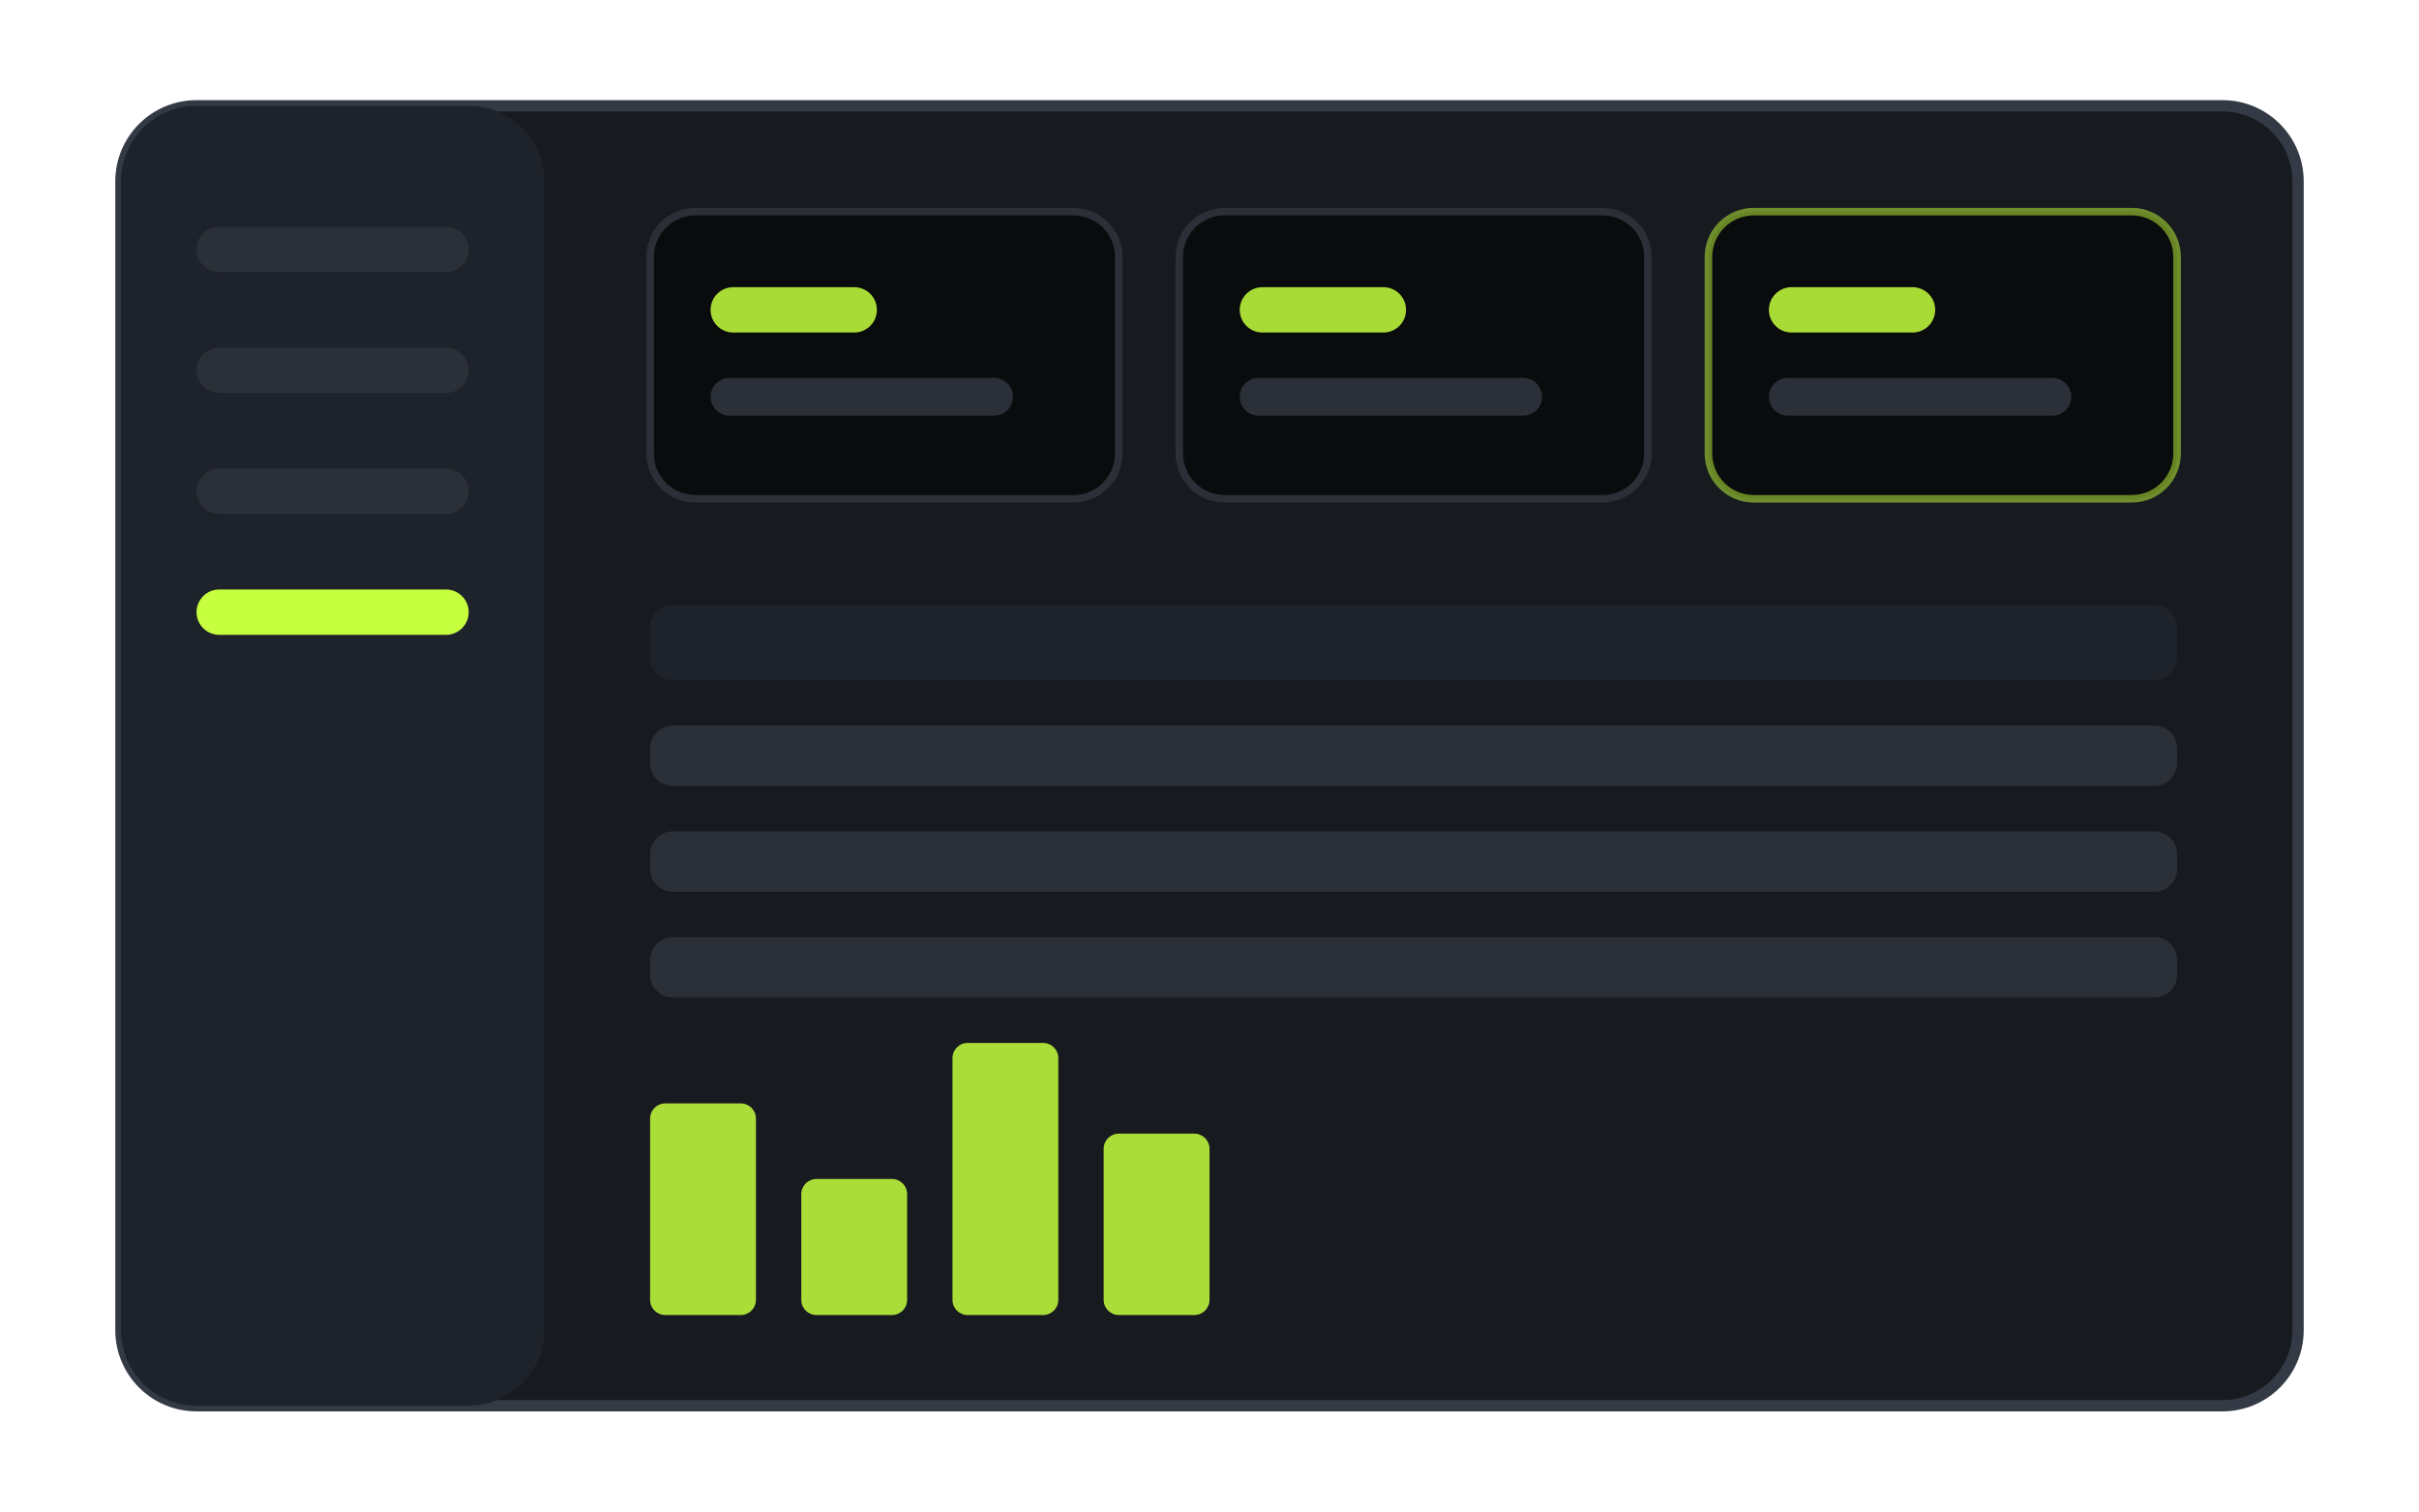
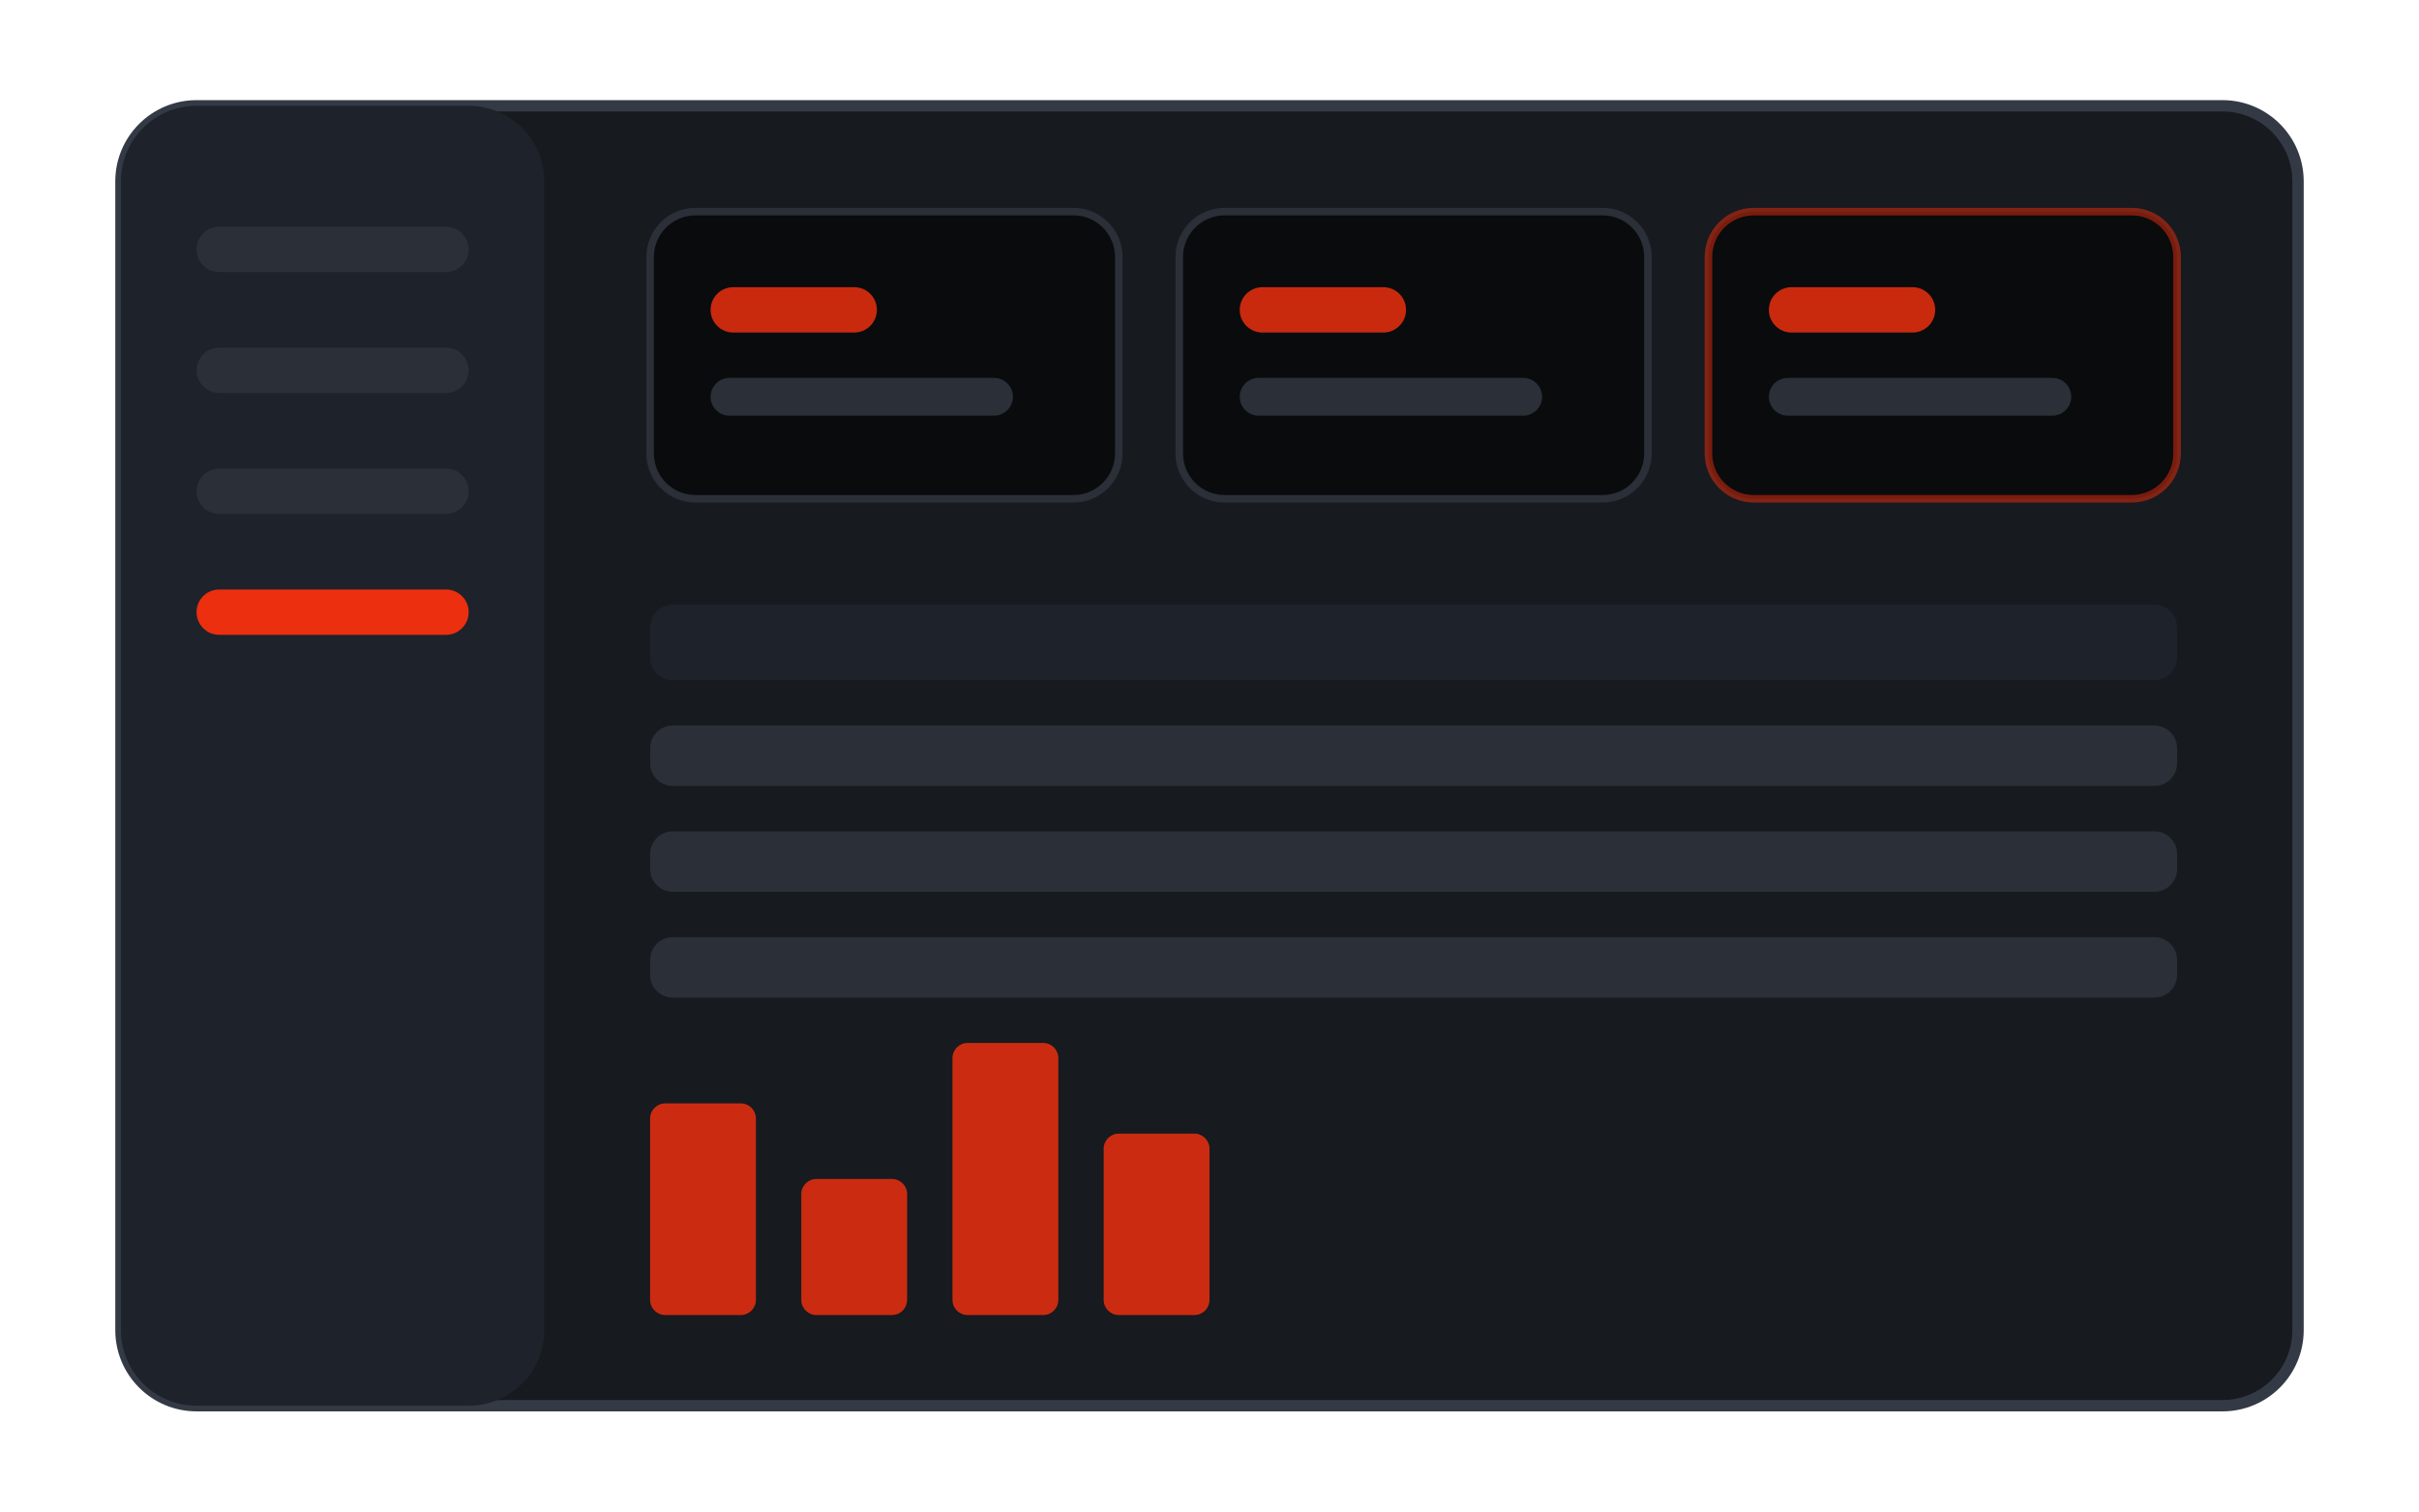
<svg xmlns="http://www.w3.org/2000/svg" viewBox="0 0 320 200" fill="none" role="img" aria-label="CRM dashboard wireframe">
  <rect x="16" y="14" width="288" height="172" rx="10" fill="#171a1f" stroke="#343a45" stroke-width="1.5" />
  <rect x="16" y="14" width="56" height="172" rx="10" fill="#1e222a" />
  <g fill="#2a2f38">
    <rect x="26" y="30" width="36" height="6" rx="3" />
    <rect x="26" y="46" width="36" height="6" rx="3" />
    <rect x="26" y="62" width="36" height="6" rx="3" />
  </g>
-   <rect x="26" y="78" width="36" height="6" rx="3" fill="#c6ff3d" />
+   <rect x="26" y="78" width="36" height="6" rx="3" fill="#eb2f0f" />
  <rect x="86" y="28" width="62" height="38" rx="6" fill="#0a0b0d" stroke="#2a2f38" />
  <rect x="156" y="28" width="62" height="38" rx="6" fill="#0a0b0d" stroke="#2a2f38" />
-   <rect x="226" y="28" width="62" height="38" rx="6" fill="#0a0b0d" stroke="#c6ff3d" stroke-opacity=".5" />
-   <g fill="#c6ff3d" fill-opacity=".85">
+   <rect x="226" y="28" width="62" height="38" rx="6" fill="#0a0b0d" stroke="#eb2f0f" stroke-opacity=".5" />
+   <g fill="#eb2f0f" fill-opacity=".85">
    <rect x="94" y="38" width="22" height="6" rx="3" />
    <rect x="164" y="38" width="22" height="6" rx="3" />
    <rect x="234" y="38" width="22" height="6" rx="3" />
  </g>
  <g fill="#2a2f38">
    <rect x="94" y="50" width="40" height="5" rx="2.5" />
    <rect x="164" y="50" width="40" height="5" rx="2.5" />
    <rect x="234" y="50" width="40" height="5" rx="2.5" />
  </g>
  <g fill="#2a2f38">
    <rect x="86" y="80" width="202" height="10" rx="3" fill="#1e222a" />
    <rect x="86" y="96" width="202" height="8" rx="3" />
    <rect x="86" y="110" width="202" height="8" rx="3" />
    <rect x="86" y="124" width="202" height="8" rx="3" />
  </g>
-   <g fill="#c6ff3d" fill-opacity=".85">
+   <g fill="#eb2f0f" fill-opacity=".85">
    <rect x="86" y="146" width="14" height="28" rx="2" />
    <rect x="106" y="156" width="14" height="18" rx="2" />
    <rect x="126" y="138" width="14" height="36" rx="2" />
    <rect x="146" y="150" width="14" height="24" rx="2" />
  </g>
</svg>
